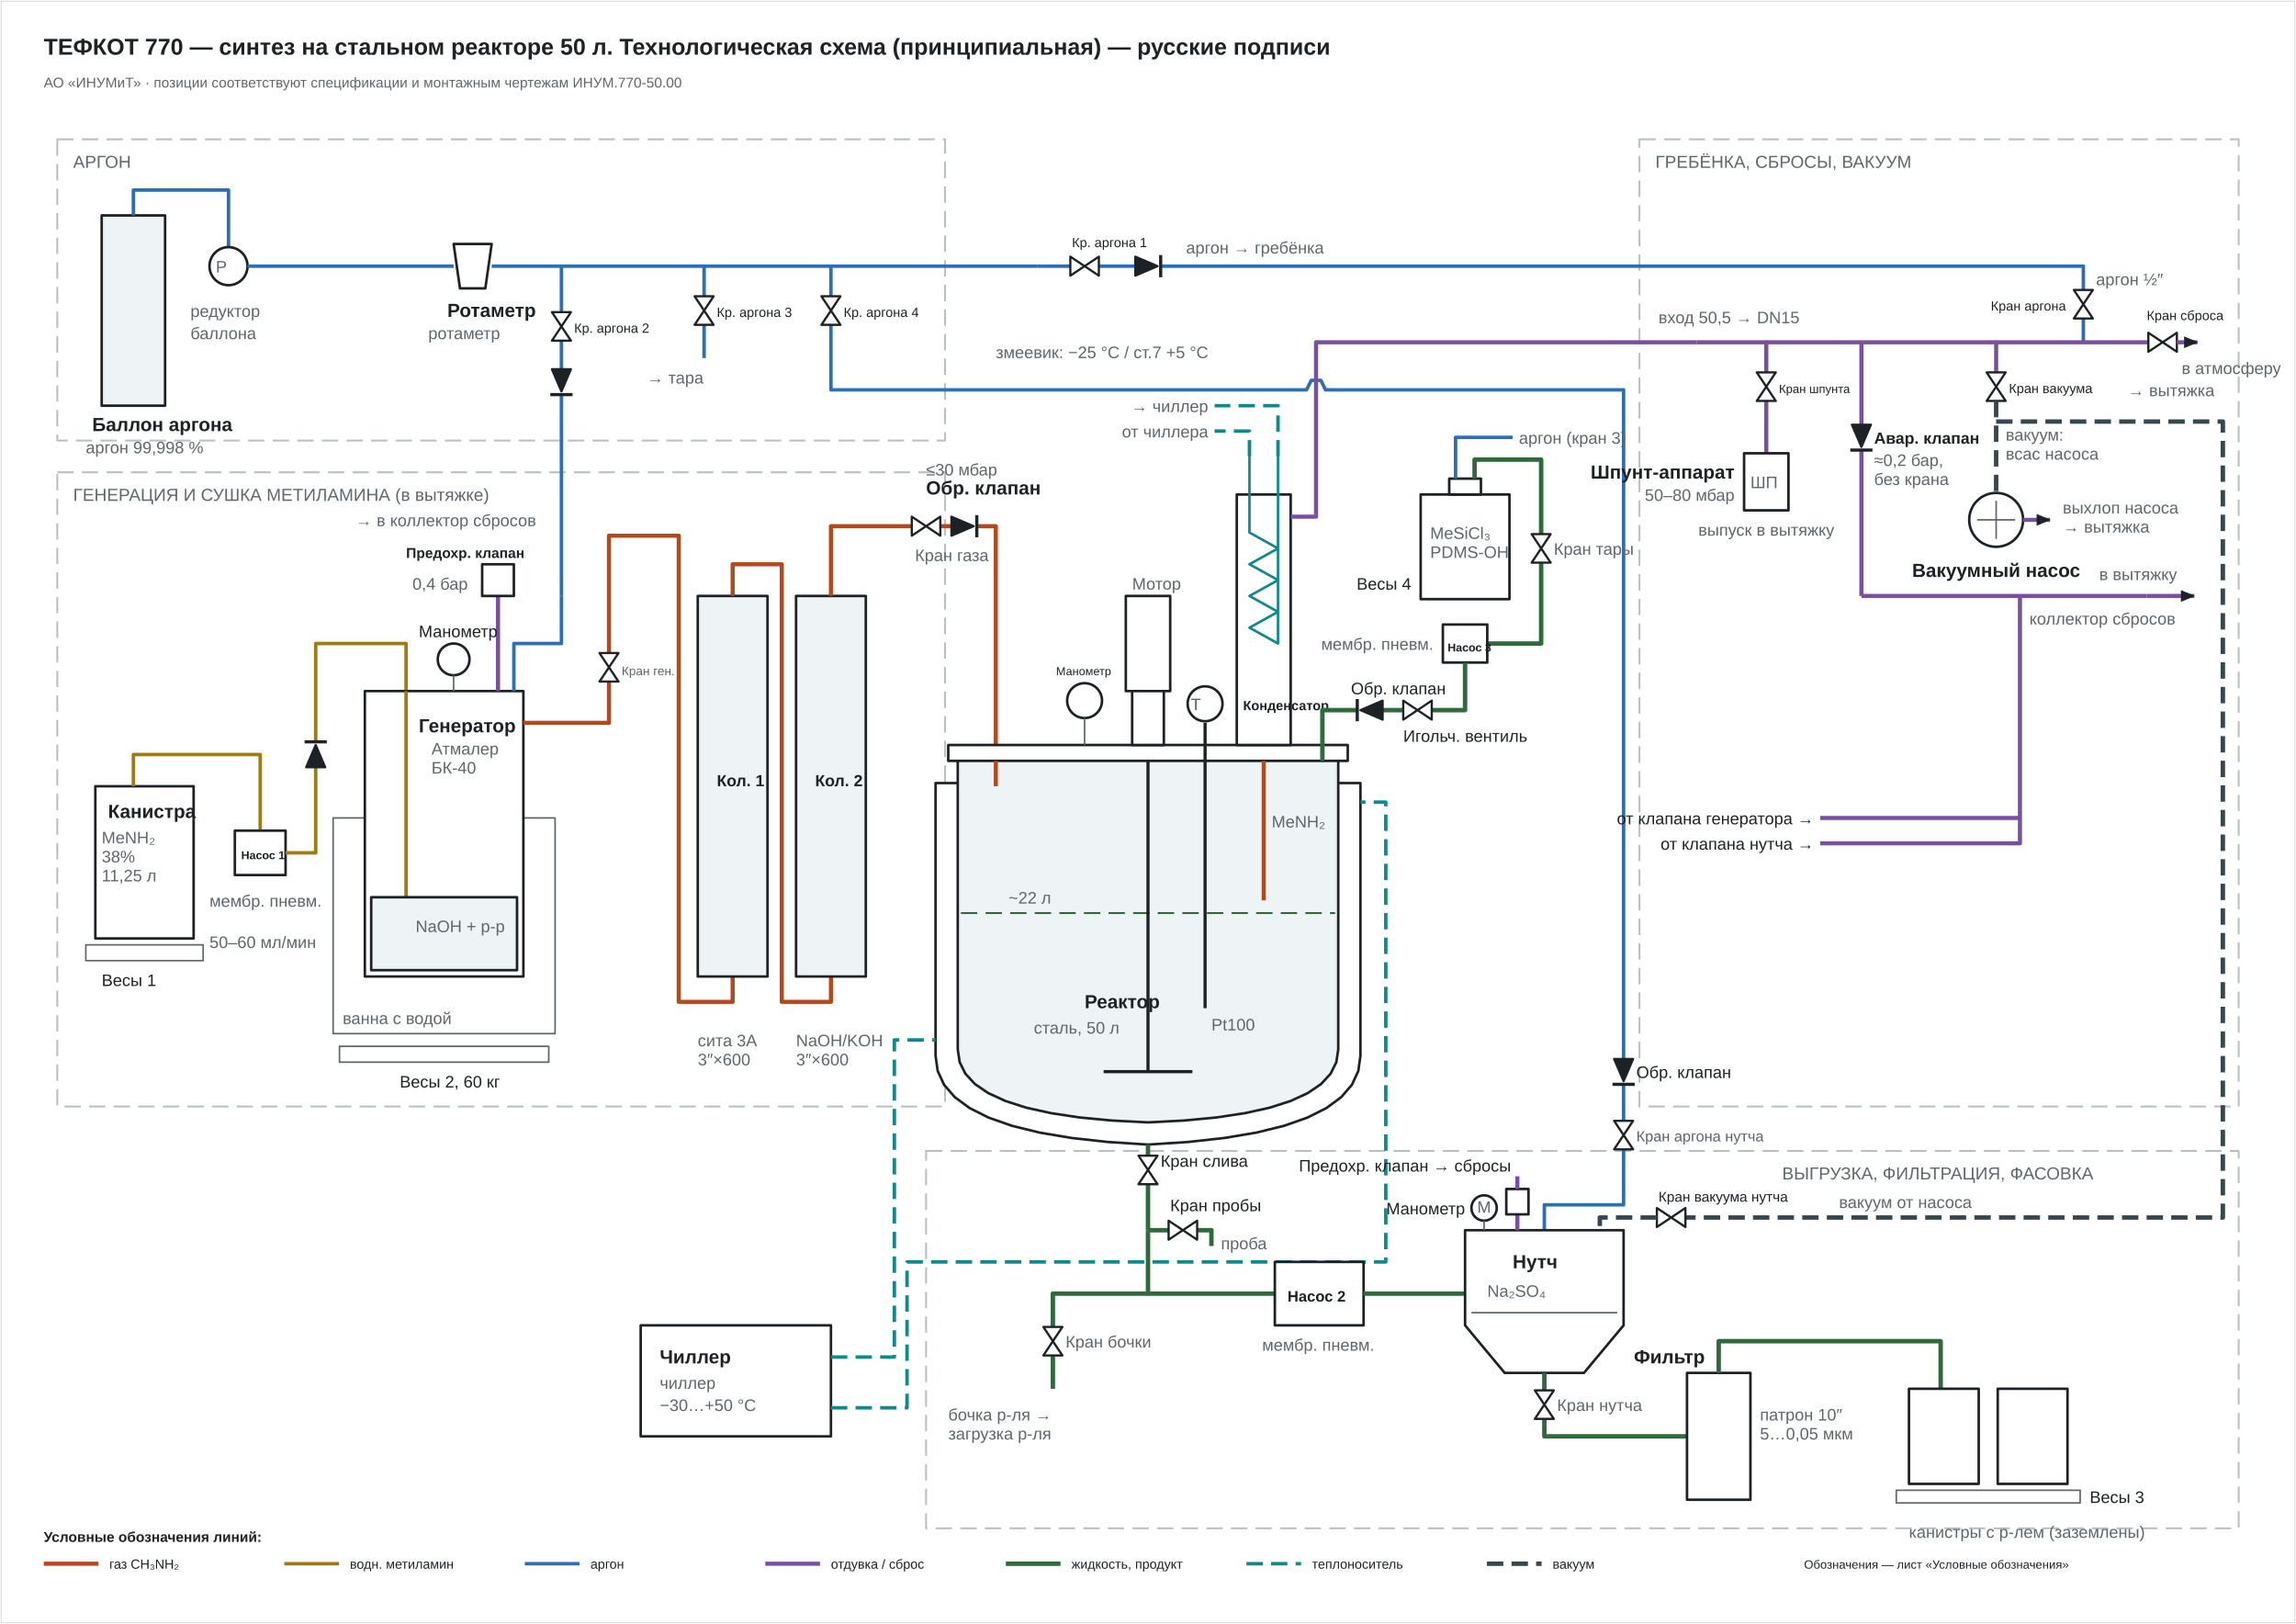
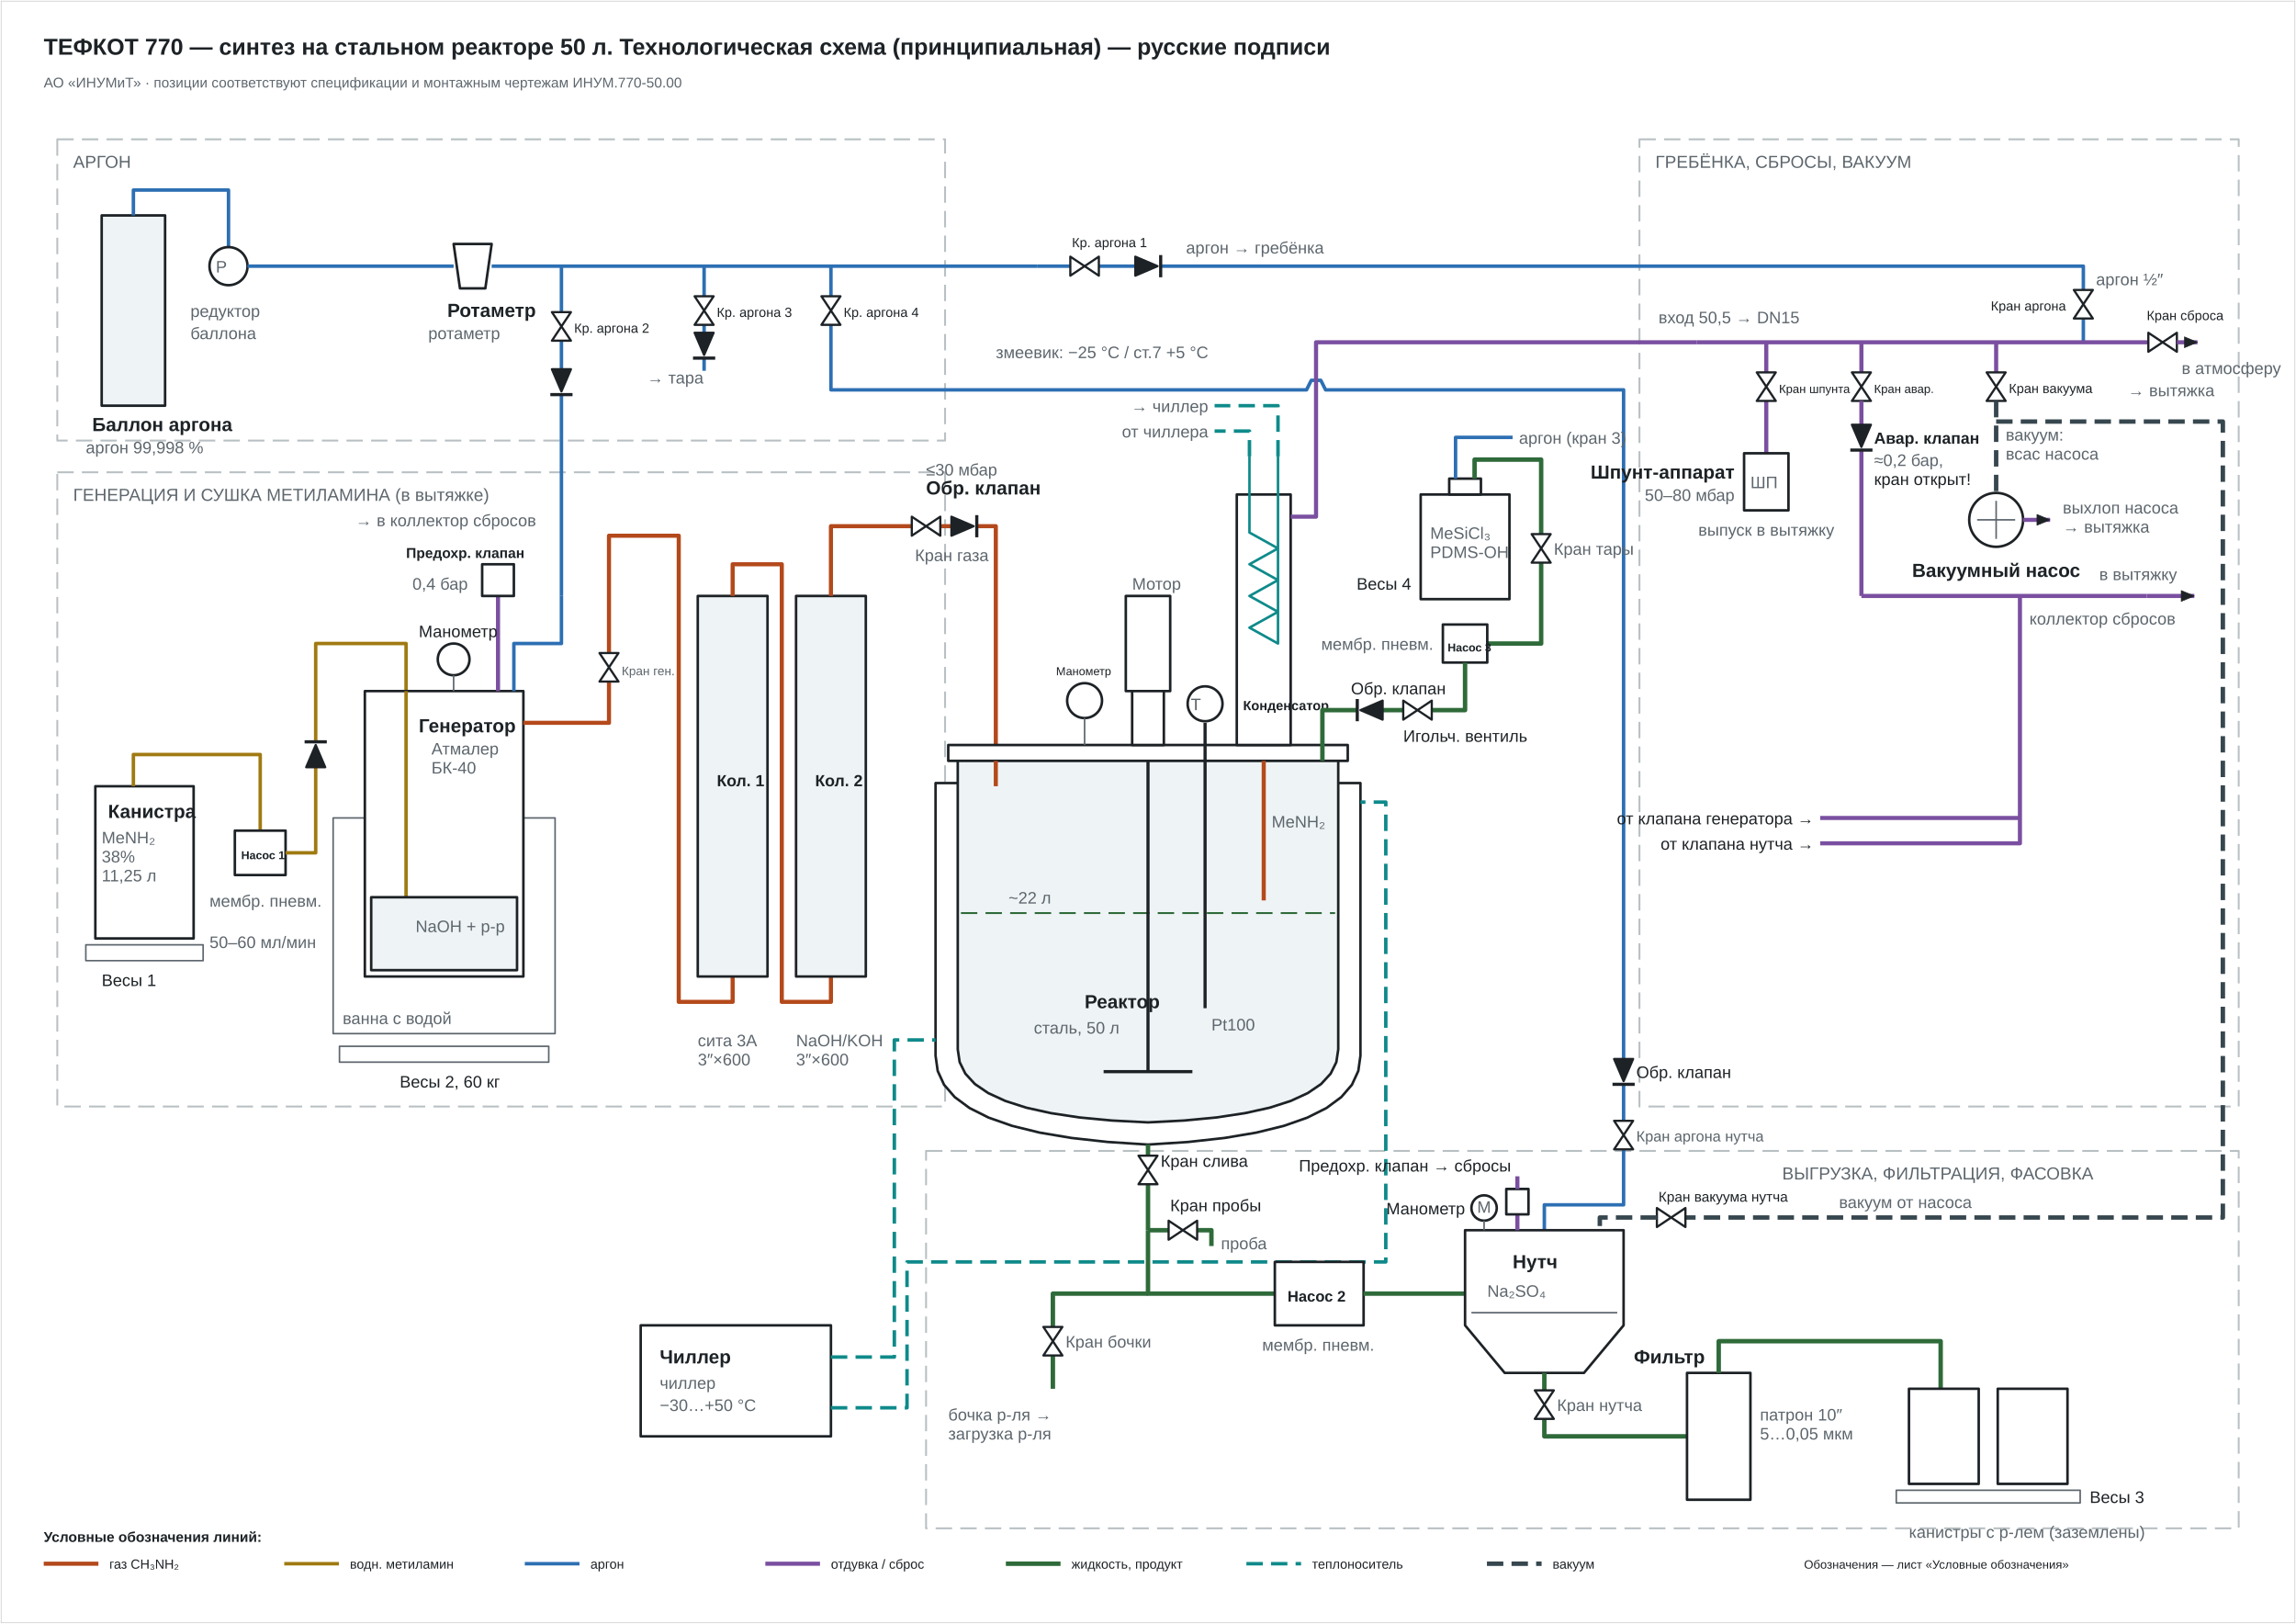
<svg xmlns="http://www.w3.org/2000/svg" viewBox="0 0 420.0 297.0" width="420.0mm" height="297.0mm" font-family="Arial, 'Liberation Sans', sans-serif">
  <rect width="100%" height="100%" fill="#fff" />
  <path d="M0.20,0.20 L419.80,0.20 L419.80,296.80 L0.20,296.80 Z" fill="none" stroke="#bbbbbb" stroke-width="0.1" stroke-linejoin="round" />
  <text x="8.00" y="10.00" font-size="4.2" text-anchor="start" fill="#1d2226" font-weight="bold">ТЕФКОТ 770 — синтез на стальном реакторе 50 л. Технологическая схема (принципиальная) — русские подписи</text>
  <text x="8.00" y="16.00" font-size="2.6" text-anchor="start" fill="#5d666d">АО «ИНУМиТ» · позиции соответствуют спецификации и монтажным чертежам ИНУМ.770-50.00</text>
  <path d="M10.48,25.48 L172.88,25.48 L172.88,80.58 L10.48,80.58 Z" fill="none" stroke="#b9c0c3" stroke-width="0.348" stroke-dasharray="3 1.5" stroke-linejoin="round" />
  <text x="13.38" y="30.70" font-size="3.19" text-anchor="start" fill="#5d666d">АРГОН</text>
  <path d="M10.48,86.38 L172.88,86.38 L172.88,202.38 L10.48,202.38 Z" fill="none" stroke="#b9c0c3" stroke-width="0.348" stroke-dasharray="3 1.5" stroke-linejoin="round" />
  <text x="13.38" y="91.60" font-size="3.19" text-anchor="start" fill="#5d666d">ГЕНЕРАЦИЯ И СУШКА МЕТИЛАМИНА (в вытяжке)</text>
  <path d="M299.90,25.48 L409.52,25.48 L409.52,202.38 L299.90,202.38 Z" fill="none" stroke="#b9c0c3" stroke-width="0.348" stroke-dasharray="3 1.5" stroke-linejoin="round" />
  <text x="302.80" y="30.70" font-size="3.19" text-anchor="start" fill="#5d666d">ГРЕБЁНКА, СБРОСЫ, ВАКУУМ</text>
  <path d="M169.40,210.50 L409.52,210.50 L409.52,279.52 L169.40,279.52 Z" fill="none" stroke="#b9c0c3" stroke-width="0.348" stroke-dasharray="3 1.5" stroke-linejoin="round" />
  <text x="326.00" y="215.72" font-size="3.19" text-anchor="start" fill="#5d666d">ВЫГРУЗКА, ФИЛЬТРАЦИЯ, ФАСОВКА</text>
  <path d="M18.60,39.40 L30.20,39.40 L30.20,74.20 L18.60,74.20 Z" fill="#eef3f5" stroke="#1d2226" stroke-width="0.464" stroke-linejoin="round" />
  <text x="16.86" y="78.84" font-size="3.48" text-anchor="start" fill="#1d2226" font-weight="bold">Баллон аргона</text>
  <text x="15.70" y="82.90" font-size="3.045" text-anchor="start" fill="#5d666d">аргон 99,998 %</text>
  <path d="M24.40,39.40 L24.40,34.76 L41.80,34.76 L41.80,45.20" fill="none" stroke="#2d6fb3" stroke-width="0.638" stroke-linejoin="round" />
  <circle cx="41.80" cy="48.68" r="3.48" fill="#ffffff" stroke="#1d2226" stroke-width="0.464" />
  <text x="39.48" y="49.84" font-size="3.045" text-anchor="start" fill="#5d666d">Р</text>
  <text x="34.84" y="57.96" font-size="3.045" text-anchor="start" fill="#5d666d">редуктор</text>
  <text x="34.84" y="62.02" font-size="3.045" text-anchor="start" fill="#5d666d">баллона</text>
  <path d="M45.28,48.68 L82.98,48.68" fill="none" stroke="#2d6fb3" stroke-width="0.638" stroke-linejoin="round" />
  <path d="M82.98,44.62 L89.94,44.62 L88.78,52.74 L84.14,52.74 Z" fill="#ffffff" stroke="#1d2226" stroke-width="0.464" stroke-linejoin="round" />
  <text x="81.82" y="57.96" font-size="3.48" text-anchor="start" fill="#1d2226" font-weight="bold">Ротаметр</text>
  <text x="78.34" y="62.02" font-size="3.045" text-anchor="start" fill="#5d666d">ротаметр</text>
  <path d="M89.94,48.68 L169.40,48.68 L189.70,48.68" fill="none" stroke="#2d6fb3" stroke-width="0.638" stroke-linejoin="round" />
  <path d="M102.70,48.68 L102.70,57.09" fill="none" stroke="#2d6fb3" stroke-width="0.638" stroke-linejoin="round" />
  <path d="M102.70,62.31 L102.70,67.53" fill="none" stroke="#2d6fb3" stroke-width="0.638" stroke-linejoin="round" />
  <path d="M102.70,72.17 L102.70,109.00" fill="none" stroke="#2d6fb3" stroke-width="0.638" stroke-linejoin="round" />
  <path d="M100.96,57.09 L104.44,62.31 L100.96,62.31 L104.44,57.09 Z" fill="#ffffff" stroke="#1d2226" stroke-width="0.406" stroke-linejoin="round" />
  <text x="105.02" y="60.86" font-size="2.436" text-anchor="start" fill="#1d2226">Кр. аргона 2</text>
  <path d="M100.96,67.53 L102.70,71.59 L104.44,67.53 Z" fill="#1d2226" stroke="#1d2226" stroke-width="0.406" stroke-linejoin="round" />
  <path d="M100.67,72.17 L104.73,72.17" fill="none" stroke="#1d2226" stroke-width="0.58" stroke-linejoin="round" />
  <path d="M128.80,48.68 L128.80,54.19" fill="none" stroke="#2d6fb3" stroke-width="0.638" stroke-linejoin="round" />
-   <path d="M128.80,59.41 L128.80,65.50" fill="none" stroke="#2d6fb3" stroke-width="0.638" stroke-linejoin="round" />
+   <path d="M128.80,59.41 L128.80,60.86" fill="none" stroke="#2d6fb3" stroke-width="0.638" stroke-linejoin="round" />
+   <path d="M128.80,65.50 L128.80,67.82" fill="none" stroke="#2d6fb3" stroke-width="0.638" stroke-linejoin="round" />
  <path d="M127.06,54.19 L130.54,59.41 L127.06,59.41 L130.54,54.19 Z" fill="#ffffff" stroke="#1d2226" stroke-width="0.406" stroke-linejoin="round" />
+   <path d="M127.06,60.86 L128.80,64.92 L130.54,60.86 Z" fill="#1d2226" stroke="#1d2226" stroke-width="0.406" stroke-linejoin="round" />
+   <path d="M126.77,65.50 L130.83,65.50" fill="none" stroke="#1d2226" stroke-width="0.58" stroke-linejoin="round" />
  <text x="131.12" y="57.96" font-size="2.436" text-anchor="start" fill="#1d2226">Кр. аргона 3</text>
  <text x="118.36" y="70.14" font-size="3.045" text-anchor="start" fill="#5d666d">→ тара</text>
  <path d="M152.00,48.68 L152.00,54.19" fill="none" stroke="#2d6fb3" stroke-width="0.638" stroke-linejoin="round" />
  <path d="M152.00,59.41 L152.00,71.30 L239.00,71.30 L239.87,69.56 L241.61,69.56 L242.48,71.30 L297.00,71.30 L297.00,193.68" fill="none" stroke="#2d6fb3" stroke-width="0.638" stroke-linejoin="round" />
  <path d="M297.00,198.32 L297.00,204.99" fill="none" stroke="#2d6fb3" stroke-width="0.638" stroke-linejoin="round" />
  <path d="M297.00,210.21 L297.00,220.36 L282.50,220.36 L282.50,225.00" fill="none" stroke="#2d6fb3" stroke-width="0.638" stroke-linejoin="round" />
  <path d="M150.26,54.19 L153.74,59.41 L150.26,59.41 L153.74,54.19 Z" fill="#ffffff" stroke="#1d2226" stroke-width="0.406" stroke-linejoin="round" />
  <text x="154.32" y="57.96" font-size="2.436" text-anchor="start" fill="#1d2226">Кр. аргона 4</text>
  <path d="M295.26,193.68 L297.00,197.74 L298.74,193.68 Z" fill="#1d2226" stroke="#1d2226" stroke-width="0.406" stroke-linejoin="round" />
  <path d="M294.97,198.32 L299.03,198.32" fill="none" stroke="#1d2226" stroke-width="0.58" stroke-linejoin="round" />
  <text x="299.32" y="197.16" font-size="3.045" text-anchor="start" fill="#1d2226">Обр. клапан</text>
  <path d="M295.26,204.99 L298.74,210.21 L295.26,210.21 L298.74,204.99 Z" fill="#ffffff" stroke="#1d2226" stroke-width="0.406" stroke-linejoin="round" />
  <text x="299.32" y="208.76" font-size="2.74" text-anchor="start" fill="#5d666d">Кран аргона нутча</text>
  <path d="M189.70,48.68 L195.79,48.68" fill="none" stroke="#2d6fb3" stroke-width="0.638" stroke-linejoin="round" />
  <path d="M201.01,48.68 L207.68,48.68" fill="none" stroke="#2d6fb3" stroke-width="0.638" stroke-linejoin="round" />
  <path d="M212.32,48.68 L381.10,48.68 L381.10,53.03" fill="none" stroke="#2d6fb3" stroke-width="0.638" stroke-linejoin="round" />
  <path d="M381.10,58.25 L381.10,62.60" fill="none" stroke="#2d6fb3" stroke-width="0.638" stroke-linejoin="round" />
  <path d="M195.79,46.94 L201.01,50.42 L201.01,46.94 L195.79,50.42 Z" fill="#ffffff" stroke="#1d2226" stroke-width="0.406" stroke-linejoin="round" />
  <text x="196.08" y="45.20" font-size="2.436" text-anchor="start" fill="#1d2226">Кр. аргона 1</text>
  <path d="M207.68,46.94 L211.74,48.68 L207.68,50.42 Z" fill="#1d2226" stroke="#1d2226" stroke-width="0.406" stroke-linejoin="round" />
  <path d="M212.32,46.65 L212.32,50.71" fill="none" stroke="#1d2226" stroke-width="0.58" stroke-linejoin="round" />
  <text x="216.96" y="46.36" font-size="3.045" text-anchor="start" fill="#5d666d">аргон → гребёнка</text>
  <path d="M17.44,143.80 L35.42,143.80 L35.42,171.64 L17.44,171.64 Z" fill="#ffffff" stroke="#1d2226" stroke-width="0.464" stroke-linejoin="round" />
  <text x="19.76" y="149.60" font-size="3.48" text-anchor="start" fill="#1d2226" font-weight="bold">Канистра</text>
  <text x="18.60" y="154.24" font-size="3.045" text-anchor="start" fill="#5d666d">MeNH₂</text>
  <text x="18.60" y="157.72" font-size="3.045" text-anchor="start" fill="#5d666d">38%</text>
  <text x="18.60" y="161.20" font-size="3.045" text-anchor="start" fill="#5d666d">11,25 л</text>
  <path d="M15.70,172.80 L37.16,172.80 L37.16,175.70 L15.70,175.70 Z" fill="none" stroke="#5d666d" stroke-width="0.29" stroke-linejoin="round" />
  <text x="18.60" y="180.34" font-size="3.045" text-anchor="start" fill="#1d2226">Весы 1</text>
  <path d="M24.40,143.80 L24.40,138.00 L47.60,138.00 L47.60,151.92" fill="none" stroke="#a07a12" stroke-width="0.638" stroke-linejoin="round" />
  <path d="M42.96,151.92 L52.24,151.92 L52.24,160.04 L42.96,160.04 Z" fill="#ffffff" stroke="#1d2226" stroke-width="0.464" stroke-linejoin="round" />
  <text x="44.12" y="157.14" font-size="2.088" text-anchor="start" fill="#1d2226" font-weight="bold">Насос 1</text>
  <text x="38.32" y="165.84" font-size="3.045" text-anchor="start" fill="#5d666d">мембр. пневм.</text>
  <text x="38.32" y="173.38" font-size="3.045" text-anchor="start" fill="#5d666d">50–60 мл/мин</text>
  <path d="M52.24,155.98 L57.75,155.98 L57.75,140.32" fill="none" stroke="#a07a12" stroke-width="0.638" stroke-linejoin="round" />
  <path d="M57.75,135.68 L57.75,117.70 L74.28,117.70 L74.28,126.40" fill="none" stroke="#a07a12" stroke-width="0.638" stroke-linejoin="round" />
  <path d="M56.01,140.32 L57.75,136.26 L59.49,140.32 Z" fill="#1d2226" stroke="#1d2226" stroke-width="0.406" stroke-linejoin="round" />
  <path d="M55.72,135.68 L59.78,135.68" fill="none" stroke="#1d2226" stroke-width="0.58" stroke-linejoin="round" />
  <path d="M60.94,149.60 L101.54,149.60 L101.54,189.04 L60.94,189.04 Z" fill="none" stroke="#5d666d" stroke-width="0.29" stroke-linejoin="round" />
  <text x="62.68" y="187.30" font-size="3.045" text-anchor="start" fill="#5d666d">ванна с водой</text>
  <path d="M66.74,126.40 L95.74,126.40 L95.74,178.60 L66.74,178.60 Z" fill="#ffffff" stroke="#1d2226" stroke-width="0.464" stroke-linejoin="round" />
  <path d="M74.28,126.40 L74.28,172.80" fill="none" stroke="#a07a12" stroke-width="0.638" stroke-linejoin="round" />
  <path d="M67.90,164.10 L94.58,164.10 L94.58,177.44 L67.90,177.44 Z" fill="#eef3f5" stroke="#1d2226" stroke-width="0.464" stroke-linejoin="round" />
  <text x="76.02" y="170.48" font-size="3.045" text-anchor="start" fill="#5d666d">NaOH + р-р</text>
  <text x="76.60" y="133.94" font-size="3.48" text-anchor="start" fill="#1d2226" font-weight="bold">Генератор</text>
  <text x="78.92" y="138.00" font-size="3.045" text-anchor="start" fill="#5d666d">Атмалер</text>
  <text x="78.92" y="141.48" font-size="3.045" text-anchor="start" fill="#5d666d">БК-40</text>
  <path d="M62.10,191.36 L100.38,191.36 L100.38,194.26 L62.10,194.26 Z" fill="none" stroke="#5d666d" stroke-width="0.29" stroke-linejoin="round" />
  <text x="73.12" y="198.90" font-size="3.045" text-anchor="start" fill="#1d2226">Весы 2, 60 кг</text>
  <path d="M91.10,126.40 L91.10,117.70 L91.10,109.00" fill="none" stroke="#7a4fa0" stroke-width="0.754" stroke-linejoin="round" />
  <path d="M88.20,103.20 L94.00,103.20 L94.00,109.00 L88.20,109.00 Z" fill="#ffffff" stroke="#1d2226" stroke-width="0.464" stroke-linejoin="round" />
  <text x="74.28" y="102.04" font-size="2.61" text-anchor="start" fill="#1d2226" font-weight="bold">Предохр. клапан</text>
  <text x="75.44" y="107.84" font-size="3.045" text-anchor="start" fill="#5d666d">0,4 бар</text>
  <text x="65.00" y="96.24" font-size="3.045" text-anchor="start" fill="#5d666d">→ в коллектор сбросов</text>
  <circle cx="82.98" cy="120.60" r="2.90" fill="#ffffff" stroke="#1d2226" stroke-width="0.464" />
  <path d="M82.98,123.50 L82.98,126.40" fill="none" stroke="#5d666d" stroke-width="0.29" stroke-linejoin="round" />
  <text x="76.60" y="116.54" font-size="3.045" text-anchor="start" fill="#1d2226">Манометр</text>
  <path d="M102.70,109.00 L102.70,117.70 L94.00,117.70 L94.00,126.40" fill="none" stroke="#2d6fb3" stroke-width="0.638" stroke-linejoin="round" />
  <path d="M95.74,132.20 L111.40,132.20 L111.40,124.66" fill="none" stroke="#b4491b" stroke-width="0.754" stroke-linejoin="round" />
  <path d="M111.40,119.44 L111.40,97.98 L124.16,97.98 L124.16,183.24 L134.02,183.24 L134.02,178.60" fill="none" stroke="#b4491b" stroke-width="0.754" stroke-linejoin="round" />
  <path d="M109.66,119.44 L113.14,124.66 L109.66,124.66 L113.14,119.44 Z" fill="#ffffff" stroke="#1d2226" stroke-width="0.406" stroke-linejoin="round" />
  <text x="113.72" y="123.50" font-size="2.284" text-anchor="start" fill="#5d666d">Кран ген.</text>
  <path d="M127.64,109.00 L140.40,109.00 L140.40,178.60 L127.64,178.60 Z" fill="#eef3f5" stroke="#1d2226" stroke-width="0.464" stroke-linejoin="round" />
  <text x="131.12" y="143.80" font-size="2.958" text-anchor="start" fill="#1d2226" font-weight="bold">Кол. 1</text>
  <text x="127.64" y="191.36" font-size="3.045" text-anchor="start" fill="#5d666d">сита 3А</text>
  <text x="127.64" y="194.84" font-size="3.045" text-anchor="start" fill="#5d666d">3″×600</text>
  <path d="M134.02,109.00 L134.02,103.20 L143.01,103.20 L143.01,183.24 L152.00,183.24 L152.00,178.60" fill="none" stroke="#b4491b" stroke-width="0.754" stroke-linejoin="round" />
  <path d="M145.62,109.00 L158.38,109.00 L158.38,178.60 L145.62,178.60 Z" fill="#eef3f5" stroke="#1d2226" stroke-width="0.464" stroke-linejoin="round" />
  <text x="149.10" y="143.80" font-size="2.958" text-anchor="start" fill="#1d2226" font-weight="bold">Кол. 2</text>
  <text x="145.62" y="191.36" font-size="3.045" text-anchor="start" fill="#5d666d">NaOH/KOH</text>
  <text x="145.62" y="194.84" font-size="3.045" text-anchor="start" fill="#5d666d">3″×600</text>
  <path d="M152.00,109.00 L152.00,96.24 L166.79,96.24" fill="none" stroke="#b4491b" stroke-width="0.754" stroke-linejoin="round" />
  <path d="M172.01,96.24 L174.04,96.24" fill="none" stroke="#b4491b" stroke-width="0.754" stroke-linejoin="round" />
  <path d="M178.68,96.24 L182.16,96.24 L182.16,136.26" fill="none" stroke="#b4491b" stroke-width="0.754" stroke-linejoin="round" />
  <path d="M166.79,94.50 L172.01,97.98 L172.01,94.50 L166.79,97.98 Z" fill="#ffffff" stroke="#1d2226" stroke-width="0.406" stroke-linejoin="round" />
  <text x="167.37" y="102.62" font-size="3.045" text-anchor="start" fill="#5d666d">Кран газа</text>
  <path d="M174.04,94.50 L178.10,96.24 L174.04,97.98 Z" fill="#1d2226" stroke="#1d2226" stroke-width="0.406" stroke-linejoin="round" />
  <path d="M178.68,94.21 L178.68,98.27" fill="none" stroke="#1d2226" stroke-width="0.58" stroke-linejoin="round" />
  <text x="169.40" y="90.44" font-size="3.48" text-anchor="start" fill="#1d2226" font-weight="bold">Обр. клапан</text>
  <text x="169.40" y="86.96" font-size="3.045" text-anchor="start" fill="#5d666d">≤30 мбар</text>
  <path d="M171.14,143.22 L171.14,193.10 L171.53,195.87 L172.69,198.39 L174.64,200.65 L177.36,202.66 L180.85,204.41 L185.13,205.91 L190.18,207.15 L196.01,208.13 L202.62,208.86 L210.00,209.34 L217.38,208.86 L223.99,208.13 L229.82,207.15 L234.87,205.91 L239.14,204.41 L242.64,202.66 L245.36,200.65 L247.31,198.39 L248.47,195.87 L248.86,193.10 L248.86,143.22 Z" fill="#ffffff" stroke="#1d2226" stroke-width="0.464" stroke-linejoin="round" />
  <path d="M175.20,138.00 L175.20,191.94 L175.55,194.27 L176.59,196.37 L178.33,198.26 L180.77,199.92 L183.90,201.36 L187.73,202.59 L192.25,203.59 L197.47,204.38 L203.39,204.94 L210.00,205.28 L216.61,204.94 L222.53,204.38 L227.75,203.59 L232.27,202.59 L236.10,201.36 L239.23,199.92 L241.67,198.26 L243.41,196.37 L244.45,194.27 L244.80,191.94 L244.80,138.00 Z" fill="#eef3f5" stroke="#1d2226" stroke-width="0.464" stroke-linejoin="round" />
  <path d="M173.46,136.26 L246.54,136.26 L246.54,139.16 L173.46,139.16 Z" fill="#ffffff" stroke="#1d2226" stroke-width="0.464" stroke-linejoin="round" />
  <path d="M175.78,167.00 L244.22,167.00" fill="none" stroke="#2f6b3a" stroke-width="0.348" stroke-dasharray="3 1.5" stroke-linejoin="round" />
  <text x="184.48" y="165.26" font-size="3.045" text-anchor="start" fill="#5d666d">~22 л</text>
  <text x="198.40" y="184.40" font-size="3.48" text-anchor="start" fill="#1d2226" font-weight="bold">Реактор</text>
  <text x="189.12" y="189.04" font-size="3.045" text-anchor="start" fill="#5d666d">сталь, 50 л</text>
  <path d="M182.16,139.16 L182.16,143.80" fill="none" stroke="#b4491b" stroke-width="0.754" stroke-linejoin="round" />
  <path d="M231.17,139.16 L231.17,164.68" fill="none" stroke="#b4491b" stroke-width="0.754" stroke-linejoin="round" />
  <text x="232.62" y="151.34" font-size="3.045" text-anchor="start" fill="#5d666d">MeNH₂</text>
  <circle cx="198.40" cy="128.14" r="3.19" fill="#ffffff" stroke="#1d2226" stroke-width="0.464" />
  <path d="M198.40,131.33 L198.40,136.26" fill="none" stroke="#5d666d" stroke-width="0.29" stroke-linejoin="round" />
  <text x="193.18" y="123.50" font-size="2.131" text-anchor="start" fill="#1d2226">Манометр</text>
  <path d="M205.94,109.00 L214.06,109.00 L214.06,126.40 L205.94,126.40 Z" fill="#ffffff" stroke="#1d2226" stroke-width="0.464" stroke-linejoin="round" />
  <text x="207.10" y="107.84" font-size="3.045" text-anchor="start" fill="#5d666d">Мотор</text>
  <path d="M207.10,126.40 L212.90,126.40 L212.90,136.26 L207.10,136.26 Z" fill="#ffffff" stroke="#1d2226" stroke-width="0.464" stroke-linejoin="round" />
  <path d="M210.00,139.16 L210.00,196.00" fill="none" stroke="#1d2226" stroke-width="0.58" stroke-linejoin="round" />
  <path d="M201.88,196.00 L218.12,196.00" fill="none" stroke="#1d2226" stroke-width="0.58" stroke-linejoin="round" />
  <path d="M220.44,132.20 L220.44,184.40" fill="none" stroke="#1d2226" stroke-width="0.58" stroke-linejoin="round" />
  <circle cx="220.44" cy="128.72" r="3.19" fill="#ffffff" stroke="#1d2226" stroke-width="0.464" />
  <text x="217.83" y="129.88" font-size="3.045" text-anchor="start" fill="#5d666d">Т</text>
  <text x="221.60" y="188.46" font-size="3.045" text-anchor="start" fill="#5d666d">Pt100</text>
  <path d="M226.24,90.44 L236.10,90.44 L236.10,136.26 L226.24,136.26 Z" fill="#ffffff" stroke="#1d2226" stroke-width="0.464" stroke-linejoin="round" />
  <path d="M228.56,83.48 L228.56,97.40 L233.78,100.30 L228.56,103.20 L233.78,106.10 L228.56,109.00 L233.78,111.90 L228.56,114.80 L233.78,117.70 L233.78,83.48" fill="none" stroke="#0f8a8a" stroke-width="0.464" stroke-linejoin="round" />
  <path d="M228.56,83.48 L228.56,78.84 L222.18,78.84" fill="none" stroke="#0f8a8a" stroke-width="0.638" stroke-dasharray="3 1.5" stroke-linejoin="round" />
  <path d="M233.78,83.48 L233.78,74.20 L222.18,74.20" fill="none" stroke="#0f8a8a" stroke-width="0.638" stroke-dasharray="3 1.5" stroke-linejoin="round" />
  <text x="221.02" y="75.36" font-size="3.045" text-anchor="end" fill="#5d666d">→ чиллер</text>
  <text x="221.02" y="80.00" font-size="3.045" text-anchor="end" fill="#5d666d">от чиллера</text>
  <text x="227.40" y="129.88" font-size="2.436" text-anchor="start" fill="#1d2226" font-weight="bold">Конденсатор</text>
  <text x="182.16" y="65.50" font-size="3.045" text-anchor="start" fill="#5d666d">змеевик: −25 °C / ст.7 +5 °C</text>
  <path d="M259.88,90.44 L276.12,90.44 L276.12,109.58 L259.88,109.58 Z" fill="#ffffff" stroke="#1d2226" stroke-width="0.464" stroke-linejoin="round" />
  <path d="M265.10,87.54 L270.90,87.54 L270.90,90.44 L265.10,90.44 Z" fill="#ffffff" stroke="#1d2226" stroke-width="0.464" stroke-linejoin="round" />
  <text x="261.62" y="98.56" font-size="3.045" text-anchor="start" fill="#5d666d">MeSiCl₃</text>
  <text x="261.62" y="102.04" font-size="3.045" text-anchor="start" fill="#5d666d">PDMS-OH</text>
  <text x="258.14" y="107.84" font-size="3.045" text-anchor="end" fill="#1d2226">Весы 4</text>
  <path d="M266.26,87.54 L266.26,80.00 L276.70,80.00" fill="none" stroke="#2d6fb3" stroke-width="0.638" stroke-linejoin="round" />
  <text x="277.86" y="81.16" font-size="3.045" text-anchor="start" fill="#5d666d">аргон (кран 3)</text>
  <path d="M269.74,87.54 L269.74,84.06 L281.92,84.06 L281.92,97.69" fill="none" stroke="#2f6b3a" stroke-width="0.812" stroke-linejoin="round" />
  <path d="M281.92,102.91 L281.92,117.70 L272.06,117.70" fill="none" stroke="#2f6b3a" stroke-width="0.812" stroke-linejoin="round" />
  <path d="M280.18,97.69 L283.66,102.91 L280.18,102.91 L283.66,97.69 Z" fill="#ffffff" stroke="#1d2226" stroke-width="0.406" stroke-linejoin="round" />
  <text x="284.24" y="101.46" font-size="3.045" text-anchor="start" fill="#5d666d">Кран тары</text>
  <path d="M263.94,114.22 L272.06,114.22 L272.06,121.18 L263.94,121.18 Z" fill="#ffffff" stroke="#1d2226" stroke-width="0.464" stroke-linejoin="round" />
  <text x="264.81" y="119.15" font-size="2.088" text-anchor="start" fill="#1d2226" font-weight="bold">Насос 3</text>
  <text x="262.20" y="118.86" font-size="3.045" text-anchor="end" fill="#5d666d">мембр. пневм.</text>
  <path d="M268.00,121.18 L268.00,129.88 L261.91,129.88" fill="none" stroke="#2f6b3a" stroke-width="0.812" stroke-linejoin="round" />
  <path d="M256.69,129.88 L252.92,129.88" fill="none" stroke="#2f6b3a" stroke-width="0.812" stroke-linejoin="round" />
  <path d="M248.28,129.88 L241.90,129.88 L241.90,139.16" fill="none" stroke="#2f6b3a" stroke-width="0.812" stroke-linejoin="round" />
  <path d="M256.69,128.14 L261.91,131.62 L261.91,128.14 L256.69,131.62 Z" fill="#ffffff" stroke="#1d2226" stroke-width="0.406" stroke-linejoin="round" />
  <text x="256.69" y="135.68" font-size="3.045" text-anchor="start" fill="#1d2226">Игольч. вентиль</text>
  <path d="M252.92,128.14 L248.86,129.88 L252.92,131.62 Z" fill="#1d2226" stroke="#1d2226" stroke-width="0.406" stroke-linejoin="round" />
  <path d="M248.28,127.85 L248.28,131.91" fill="none" stroke="#1d2226" stroke-width="0.58" stroke-linejoin="round" />
  <text x="247.12" y="126.98" font-size="3.045" text-anchor="start" fill="#1d2226">Обр. клапан</text>
  <path d="M236.10,94.50 L240.74,94.50 L240.74,62.60 L310.34,62.60" fill="none" stroke="#7a4fa0" stroke-width="0.754" stroke-linejoin="round" />
  <path d="M117.20,242.40 L152.00,242.40 L152.00,262.70 L117.20,262.70 Z" fill="#ffffff" stroke="#1d2226" stroke-width="0.464" stroke-linejoin="round" />
  <text x="120.68" y="249.36" font-size="3.48" text-anchor="start" fill="#1d2226" font-weight="bold">Чиллер</text>
  <text x="120.68" y="254.00" font-size="3.045" text-anchor="start" fill="#5d666d">чиллер</text>
  <text x="120.68" y="258.06" font-size="3.045" text-anchor="start" fill="#5d666d">−30…+50 °C</text>
  <path d="M152.00,248.20 L163.60,248.20 L163.60,190.20 L171.14,190.20" fill="none" stroke="#0f8a8a" stroke-width="0.638" stroke-dasharray="3 1.5" stroke-linejoin="round" />
  <path d="M152.00,257.48 L165.92,257.48 L165.92,230.80 L253.50,230.80 L253.50,146.70 L248.86,146.70" fill="none" stroke="#0f8a8a" stroke-width="0.638" stroke-dasharray="3 1.5" stroke-linejoin="round" />
  <path d="M310.34,62.60 L392.99,62.60" fill="none" stroke="#7a4fa0" stroke-width="0.754" stroke-linejoin="round" />
  <text x="303.38" y="59.12" font-size="3.045" text-anchor="start" fill="#5d666d">вход 50,5 → DN15</text>
  <path d="M323.10,62.60 L323.10,68.11" fill="none" stroke="#7a4fa0" stroke-width="0.754" stroke-linejoin="round" />
  <path d="M323.10,73.33 L323.10,82.90" fill="none" stroke="#7a4fa0" stroke-width="0.754" stroke-linejoin="round" />
  <path d="M321.36,68.11 L324.84,73.33 L321.36,73.33 L324.84,68.11 Z" fill="#ffffff" stroke="#1d2226" stroke-width="0.406" stroke-linejoin="round" />
  <text x="325.42" y="71.88" font-size="2.192" text-anchor="start" fill="#1d2226">Кран шпунта</text>
  <path d="M319.04,82.90 L327.16,82.90 L327.16,93.34 L319.04,93.34 Z" fill="#ffffff" stroke="#1d2226" stroke-width="0.464" stroke-linejoin="round" />
  <text x="320.20" y="89.28" font-size="3.045" text-anchor="start" fill="#5d666d">ШП</text>
  <text x="317.30" y="87.54" font-size="3.48" text-anchor="end" fill="#1d2226" font-weight="bold">Шпунт-аппарат</text>
  <text x="317.30" y="91.60" font-size="3.045" text-anchor="end" fill="#5d666d">50–80 мбар</text>
  <text x="323.10" y="97.98" font-size="3.045" text-anchor="middle" fill="#5d666d">выпуск в вытяжку</text>
-   <path d="M340.50,62.60 L340.50,77.68" fill="none" stroke="#7a4fa0" stroke-width="0.754" stroke-linejoin="round" />
+   <path d="M340.50,62.60 L340.50,68.11" fill="none" stroke="#7a4fa0" stroke-width="0.754" stroke-linejoin="round" />
+   <path d="M338.76,68.11 L342.24,73.33 L338.76,73.33 L342.24,68.11 Z" fill="#ffffff" stroke="#1d2226" stroke-width="0.406" stroke-linejoin="round" />
+   <text x="342.82" y="71.88" font-size="2.192" text-anchor="start" fill="#1d2226">Кран авар.</text>
+   <path d="M340.50,73.33 L340.50,77.68" fill="none" stroke="#7a4fa0" stroke-width="0.754" stroke-linejoin="round" />
  <path d="M340.50,82.32 L340.50,109.00" fill="none" stroke="#7a4fa0" stroke-width="0.754" stroke-linejoin="round" />
  <path d="M338.76,77.68 L340.50,81.74 L342.24,77.68 Z" fill="#1d2226" stroke="#1d2226" stroke-width="0.406" stroke-linejoin="round" />
  <path d="M338.47,82.32 L342.53,82.32" fill="none" stroke="#1d2226" stroke-width="0.58" stroke-linejoin="round" />
  <text x="342.82" y="81.16" font-size="2.958" text-anchor="start" fill="#1d2226" font-weight="bold">Авар. клапан</text>
  <text x="342.82" y="85.22" font-size="3.045" text-anchor="start" fill="#5d666d">≈0,2 бар,</text>
-   <text x="342.82" y="88.70" font-size="3.045" text-anchor="start" fill="#5d666d">без крана</text>
+   <text x="342.82" y="88.70" font-size="3.045" text-anchor="start" fill="#1d2226">кран открыт!</text>
  <path d="M365.15,62.60 L365.15,68.11" fill="none" stroke="#7a4fa0" stroke-width="0.754" stroke-linejoin="round" />
  <path d="M363.41,68.11 L366.89,73.33 L363.41,73.33 L366.89,68.11 Z" fill="#ffffff" stroke="#1d2226" stroke-width="0.406" stroke-linejoin="round" />
  <text x="367.47" y="71.88" font-size="2.436" text-anchor="start" fill="#1d2226">Кран вакуума</text>
  <path d="M365.15,73.33 L365.15,90.15" fill="none" stroke="#37474f" stroke-width="0.812" stroke-dasharray="3 1.5" stroke-linejoin="round" />
  <path d="M365.15,77.10 L406.62,77.10 L406.62,222.68 L308.31,222.68" fill="none" stroke="#37474f" stroke-width="0.812" stroke-dasharray="3 1.5" stroke-linejoin="round" />
  <path d="M303.09,220.94 L308.31,224.42 L308.31,220.94 L303.09,224.42 Z" fill="#ffffff" stroke="#1d2226" stroke-width="0.406" stroke-linejoin="round" />
  <path d="M303.09,222.68 L292.65,222.68 L292.65,225.00" fill="none" stroke="#37474f" stroke-width="0.812" stroke-dasharray="3 1.5" stroke-linejoin="round" />
  <text x="303.38" y="219.78" font-size="2.588" text-anchor="start" fill="#1d2226">Кран вакуума нутча</text>
  <text x="336.40" y="220.94" font-size="3.045" text-anchor="start" fill="#5d666d">вакуум от насоса</text>
  <text x="366.89" y="80.58" font-size="3.045" text-anchor="start" fill="#5d666d">вакуум:</text>
  <text x="366.89" y="84.06" font-size="3.045" text-anchor="start" fill="#5d666d">всас насоса</text>
  <circle cx="365.15" cy="95.08" r="4.93" fill="#ffffff" stroke="#1d2226" stroke-width="0.464" />
  <path d="M361.67,95.08 L368.63,95.08" fill="none" stroke="#5d666d" stroke-width="0.29" stroke-linejoin="round" />
  <path d="M365.15,91.60 L365.15,98.56" fill="none" stroke="#5d666d" stroke-width="0.29" stroke-linejoin="round" />
  <text x="365.15" y="105.52" font-size="3.48" text-anchor="middle" fill="#1d2226" font-weight="bold">Вакуумный насос</text>
  <path d="M370.08,95.08 L375.01,95.08" fill="none" stroke="#7a4fa0" stroke-width="0.754" stroke-linejoin="round" />
  <path d="M375.01,95.08 L372.61,96.08 L372.61,94.08 Z" fill="#1d2226" stroke="#1d2226" stroke-width="0.1" stroke-linejoin="round" />
  <text x="377.33" y="93.92" font-size="3.045" text-anchor="start" fill="#5d666d">выхлоп насоса</text>
  <text x="377.33" y="97.40" font-size="3.045" text-anchor="start" fill="#5d666d">→ вытяжка</text>
  <path d="M379.36,53.03 L382.84,58.25 L379.36,58.25 L382.84,53.03 Z" fill="#ffffff" stroke="#1d2226" stroke-width="0.406" stroke-linejoin="round" />
  <text x="377.92" y="56.80" font-size="2.436" text-anchor="end" fill="#1d2226">Кран аргона</text>
  <text x="383.42" y="52.16" font-size="3.045" text-anchor="start" fill="#5d666d">аргон ½″</text>
  <path d="M392.99,60.86 L398.21,64.34 L398.21,60.86 L392.99,64.34 Z" fill="#ffffff" stroke="#1d2226" stroke-width="0.406" stroke-linejoin="round" />
  <text x="392.70" y="58.54" font-size="2.436" text-anchor="start" fill="#1d2226">Кран сброса</text>
  <path d="M398.21,62.60 L401.98,62.60" fill="none" stroke="#7a4fa0" stroke-width="0.754" stroke-linejoin="round" />
  <path d="M401.98,62.60 L399.58,63.60 L399.58,61.60 Z" fill="#1d2226" stroke="#1d2226" stroke-width="0.1" stroke-linejoin="round" />
  <text x="399.08" y="68.40" font-size="3.045" text-anchor="start" fill="#5d666d">в атмосферу</text>
  <text x="389.22" y="72.46" font-size="3.045" text-anchor="start" fill="#5d666d">→ вытяжка</text>
  <path d="M340.50,109.00 L392.70,109.00" fill="none" stroke="#7a4fa0" stroke-width="0.754" stroke-linejoin="round" />
  <path d="M392.70,109.00 L401.40,109.00" fill="none" stroke="#7a4fa0" stroke-width="0.754" stroke-linejoin="round" />
  <path d="M401.40,109.00 L399.00,110.00 L399.00,108.00 Z" fill="#1d2226" stroke="#1d2226" stroke-width="0.1" stroke-linejoin="round" />
  <text x="371.24" y="114.22" font-size="3.045" text-anchor="start" fill="#5d666d">коллектор сбросов</text>
  <text x="384.00" y="106.10" font-size="3.045" text-anchor="start" fill="#5d666d">в вытяжку</text>
  <text x="331.80" y="150.76" font-size="3.045" text-anchor="end" fill="#1d2226">от клапана генератора →</text>
  <path d="M332.96,149.60 L369.50,149.60" fill="none" stroke="#7a4fa0" stroke-width="0.754" stroke-linejoin="round" />
  <text x="331.80" y="155.40" font-size="3.045" text-anchor="end" fill="#1d2226">от клапана нутча →</text>
  <path d="M332.96,154.24 L369.50,154.24 L369.50,109.00" fill="none" stroke="#7a4fa0" stroke-width="0.754" stroke-linejoin="round" />
  <path d="M210.00,209.34 L210.00,211.37" fill="none" stroke="#2f6b3a" stroke-width="0.812" stroke-linejoin="round" />
  <path d="M210.00,216.59 L210.00,225.00" fill="none" stroke="#2f6b3a" stroke-width="0.812" stroke-linejoin="round" />
  <path d="M208.26,211.37 L211.74,216.59 L208.26,216.59 L211.74,211.37 Z" fill="#ffffff" stroke="#1d2226" stroke-width="0.406" stroke-linejoin="round" />
  <text x="212.32" y="213.40" font-size="3.045" text-anchor="start" fill="#1d2226">Кран слива</text>
  <path d="M210.00,225.00 L210.00,236.60 L233.20,236.60" fill="none" stroke="#2f6b3a" stroke-width="0.812" stroke-linejoin="round" />
  <path d="M210.00,225.00 L213.77,225.00" fill="none" stroke="#2f6b3a" stroke-width="0.812" stroke-linejoin="round" />
  <path d="M218.99,225.00 L221.60,225.00 L221.60,227.90" fill="none" stroke="#2f6b3a" stroke-width="0.812" stroke-linejoin="round" />
  <path d="M213.77,223.26 L218.99,226.74 L218.99,223.26 L213.77,226.74 Z" fill="#ffffff" stroke="#1d2226" stroke-width="0.406" stroke-linejoin="round" />
  <text x="214.06" y="221.52" font-size="3.045" text-anchor="start" fill="#1d2226">Кран пробы</text>
  <text x="223.34" y="228.48" font-size="3.045" text-anchor="start" fill="#5d666d">проба</text>
  <path d="M210.00,236.60 L192.60,236.60 L192.60,242.69" fill="none" stroke="#2f6b3a" stroke-width="0.812" stroke-linejoin="round" />
  <path d="M192.60,247.91 L192.60,254.00" fill="none" stroke="#2f6b3a" stroke-width="0.812" stroke-linejoin="round" />
  <path d="M190.86,242.69 L194.34,247.91 L190.86,247.91 L194.34,242.69 Z" fill="#ffffff" stroke="#1d2226" stroke-width="0.406" stroke-linejoin="round" />
  <text x="194.92" y="246.46" font-size="3.045" text-anchor="start" fill="#5d666d">Кран бочки</text>
  <text x="173.46" y="259.80" font-size="3.045" text-anchor="start" fill="#5d666d">бочка р-ля →</text>
  <text x="173.46" y="263.28" font-size="3.045" text-anchor="start" fill="#5d666d">загрузка р-ля</text>
  <path d="M233.20,230.80 L249.44,230.80 L249.44,242.40 L233.20,242.40 Z" fill="#ffffff" stroke="#1d2226" stroke-width="0.464" stroke-linejoin="round" />
  <text x="235.52" y="238.05" font-size="2.784" text-anchor="start" fill="#1d2226" font-weight="bold">Насос 2</text>
  <text x="230.88" y="247.04" font-size="3.045" text-anchor="start" fill="#5d666d">мембр. пневм.</text>
  <path d="M249.44,236.60 L268.00,236.60" fill="none" stroke="#2f6b3a" stroke-width="0.812" stroke-linejoin="round" />
  <path d="M268.00,225.00 L297.00,225.00 L297.00,242.40 L289.75,251.10 L275.25,251.10 L268.00,242.40 Z" fill="#ffffff" stroke="#1d2226" stroke-width="0.464" stroke-linejoin="round" />
  <path d="M269.16,240.08 L295.84,240.08" fill="none" stroke="#5d666d" stroke-width="0.29" stroke-linejoin="round" />
  <text x="276.70" y="231.96" font-size="3.48" text-anchor="start" fill="#1d2226" font-weight="bold">Нутч</text>
  <text x="272.06" y="237.18" font-size="3.045" text-anchor="start" fill="#5d666d">Na₂SO₄</text>
  <circle cx="271.48" cy="220.94" r="2.32" fill="#ffffff" stroke="#1d2226" stroke-width="0.464" />
  <text x="271.48" y="221.81" font-size="3.045" text-anchor="middle" fill="#5d666d">М</text>
  <path d="M271.48,223.26 L271.48,225.00" fill="none" stroke="#5d666d" stroke-width="0.29" stroke-linejoin="round" />
  <text x="268.00" y="222.10" font-size="3.045" text-anchor="end" fill="#1d2226">Манометр</text>
  <path d="M277.57,225.00 L277.57,222.10" fill="none" stroke="#7a4fa0" stroke-width="0.754" stroke-linejoin="round" />
  <path d="M275.54,217.46 L279.60,217.46 L279.60,222.10 L275.54,222.10 Z" fill="#ffffff" stroke="#1d2226" stroke-width="0.464" stroke-linejoin="round" />
  <path d="M277.57,217.46 L277.57,215.14" fill="none" stroke="#7a4fa0" stroke-width="0.754" stroke-linejoin="round" />
  <text x="276.41" y="214.27" font-size="3.045" text-anchor="end" fill="#1d2226">Предохр. клапан → сбросы</text>
  <path d="M282.50,251.10 L282.50,254.29" fill="none" stroke="#2f6b3a" stroke-width="0.812" stroke-linejoin="round" />
  <path d="M282.50,259.51 L282.50,262.70 L308.60,262.70" fill="none" stroke="#2f6b3a" stroke-width="0.812" stroke-linejoin="round" />
  <path d="M280.76,254.29 L284.24,259.51 L280.76,259.51 L284.24,254.29 Z" fill="#ffffff" stroke="#1d2226" stroke-width="0.406" stroke-linejoin="round" />
  <text x="284.82" y="258.06" font-size="3.045" text-anchor="start" fill="#5d666d">Кран нутча</text>
  <path d="M308.60,251.10 L320.20,251.10 L320.20,274.30 L308.60,274.30 Z" fill="#ffffff" stroke="#1d2226" stroke-width="0.464" stroke-linejoin="round" />
  <text x="311.86" y="249.36" font-size="3.48" text-anchor="end" fill="#1d2226" font-weight="bold">Фильтр</text>
  <text x="321.94" y="259.80" font-size="3.045" text-anchor="start" fill="#5d666d">патрон 10″</text>
  <text x="321.94" y="263.28" font-size="3.045" text-anchor="start" fill="#5d666d">5…0,05 мкм</text>
  <path d="M314.40,251.10 L314.40,245.30 L355.00,245.30 L355.00,254.00" fill="none" stroke="#2f6b3a" stroke-width="0.812" stroke-linejoin="round" />
  <path d="M349.20,254.00 L361.96,254.00 L361.96,271.40 L349.20,271.40 Z" fill="#ffffff" stroke="#1d2226" stroke-width="0.464" stroke-linejoin="round" />
  <path d="M365.44,254.00 L378.20,254.00 L378.20,271.40 L365.44,271.40 Z" fill="#ffffff" stroke="#1d2226" stroke-width="0.464" stroke-linejoin="round" />
  <path d="M346.88,272.56 L380.52,272.56 L380.52,274.88 L346.88,274.88 Z" fill="none" stroke="#5d666d" stroke-width="0.29" stroke-linejoin="round" />
  <text x="382.26" y="274.88" font-size="3.045" text-anchor="start" fill="#1d2226">Весы 3</text>
  <text x="349.20" y="281.26" font-size="3.045" text-anchor="start" fill="#5d666d">канистры с р-лем (заземлены)</text>
  <text x="8.00" y="282.00" font-size="2.6" text-anchor="start" fill="#1d2226" font-weight="bold">Условные обозначения линий:</text>
  <path d="M8.00,286.00 L18.00,286.00" fill="none" stroke="#b4491b" stroke-width="0.754" stroke-linejoin="round" />
  <text x="20.00" y="286.90" font-size="2.4" text-anchor="start" fill="#1d2226">газ CH₃NH₂</text>
  <path d="M52.00,286.00 L62.00,286.00" fill="none" stroke="#a07a12" stroke-width="0.638" stroke-linejoin="round" />
  <text x="64.00" y="286.90" font-size="2.4" text-anchor="start" fill="#1d2226">водн. метиламин</text>
  <path d="M96.00,286.00 L106.00,286.00" fill="none" stroke="#2d6fb3" stroke-width="0.638" stroke-linejoin="round" />
  <text x="108.00" y="286.90" font-size="2.4" text-anchor="start" fill="#1d2226">аргон</text>
  <path d="M140.00,286.00 L150.00,286.00" fill="none" stroke="#7a4fa0" stroke-width="0.754" stroke-linejoin="round" />
  <text x="152.00" y="286.90" font-size="2.4" text-anchor="start" fill="#1d2226">отдувка / сброс</text>
  <path d="M184.00,286.00 L194.00,286.00" fill="none" stroke="#2f6b3a" stroke-width="0.812" stroke-linejoin="round" />
  <text x="196.00" y="286.90" font-size="2.4" text-anchor="start" fill="#1d2226">жидкость, продукт</text>
  <path d="M228.00,286.00 L238.00,286.00" fill="none" stroke="#0f8a8a" stroke-width="0.638" stroke-dasharray="3 1.5" stroke-linejoin="round" />
  <text x="240.00" y="286.90" font-size="2.4" text-anchor="start" fill="#1d2226">теплоноситель</text>
  <path d="M272.00,286.00 L282.00,286.00" fill="none" stroke="#37474f" stroke-width="0.812" stroke-dasharray="3 1.5" stroke-linejoin="round" />
  <text x="284.00" y="286.90" font-size="2.4" text-anchor="start" fill="#1d2226">вакуум</text>
  <text x="330.00" y="286.90" font-size="2.2" text-anchor="start" fill="#1d2226">Обозначения — лист «Условные обозначения»</text>
</svg>
